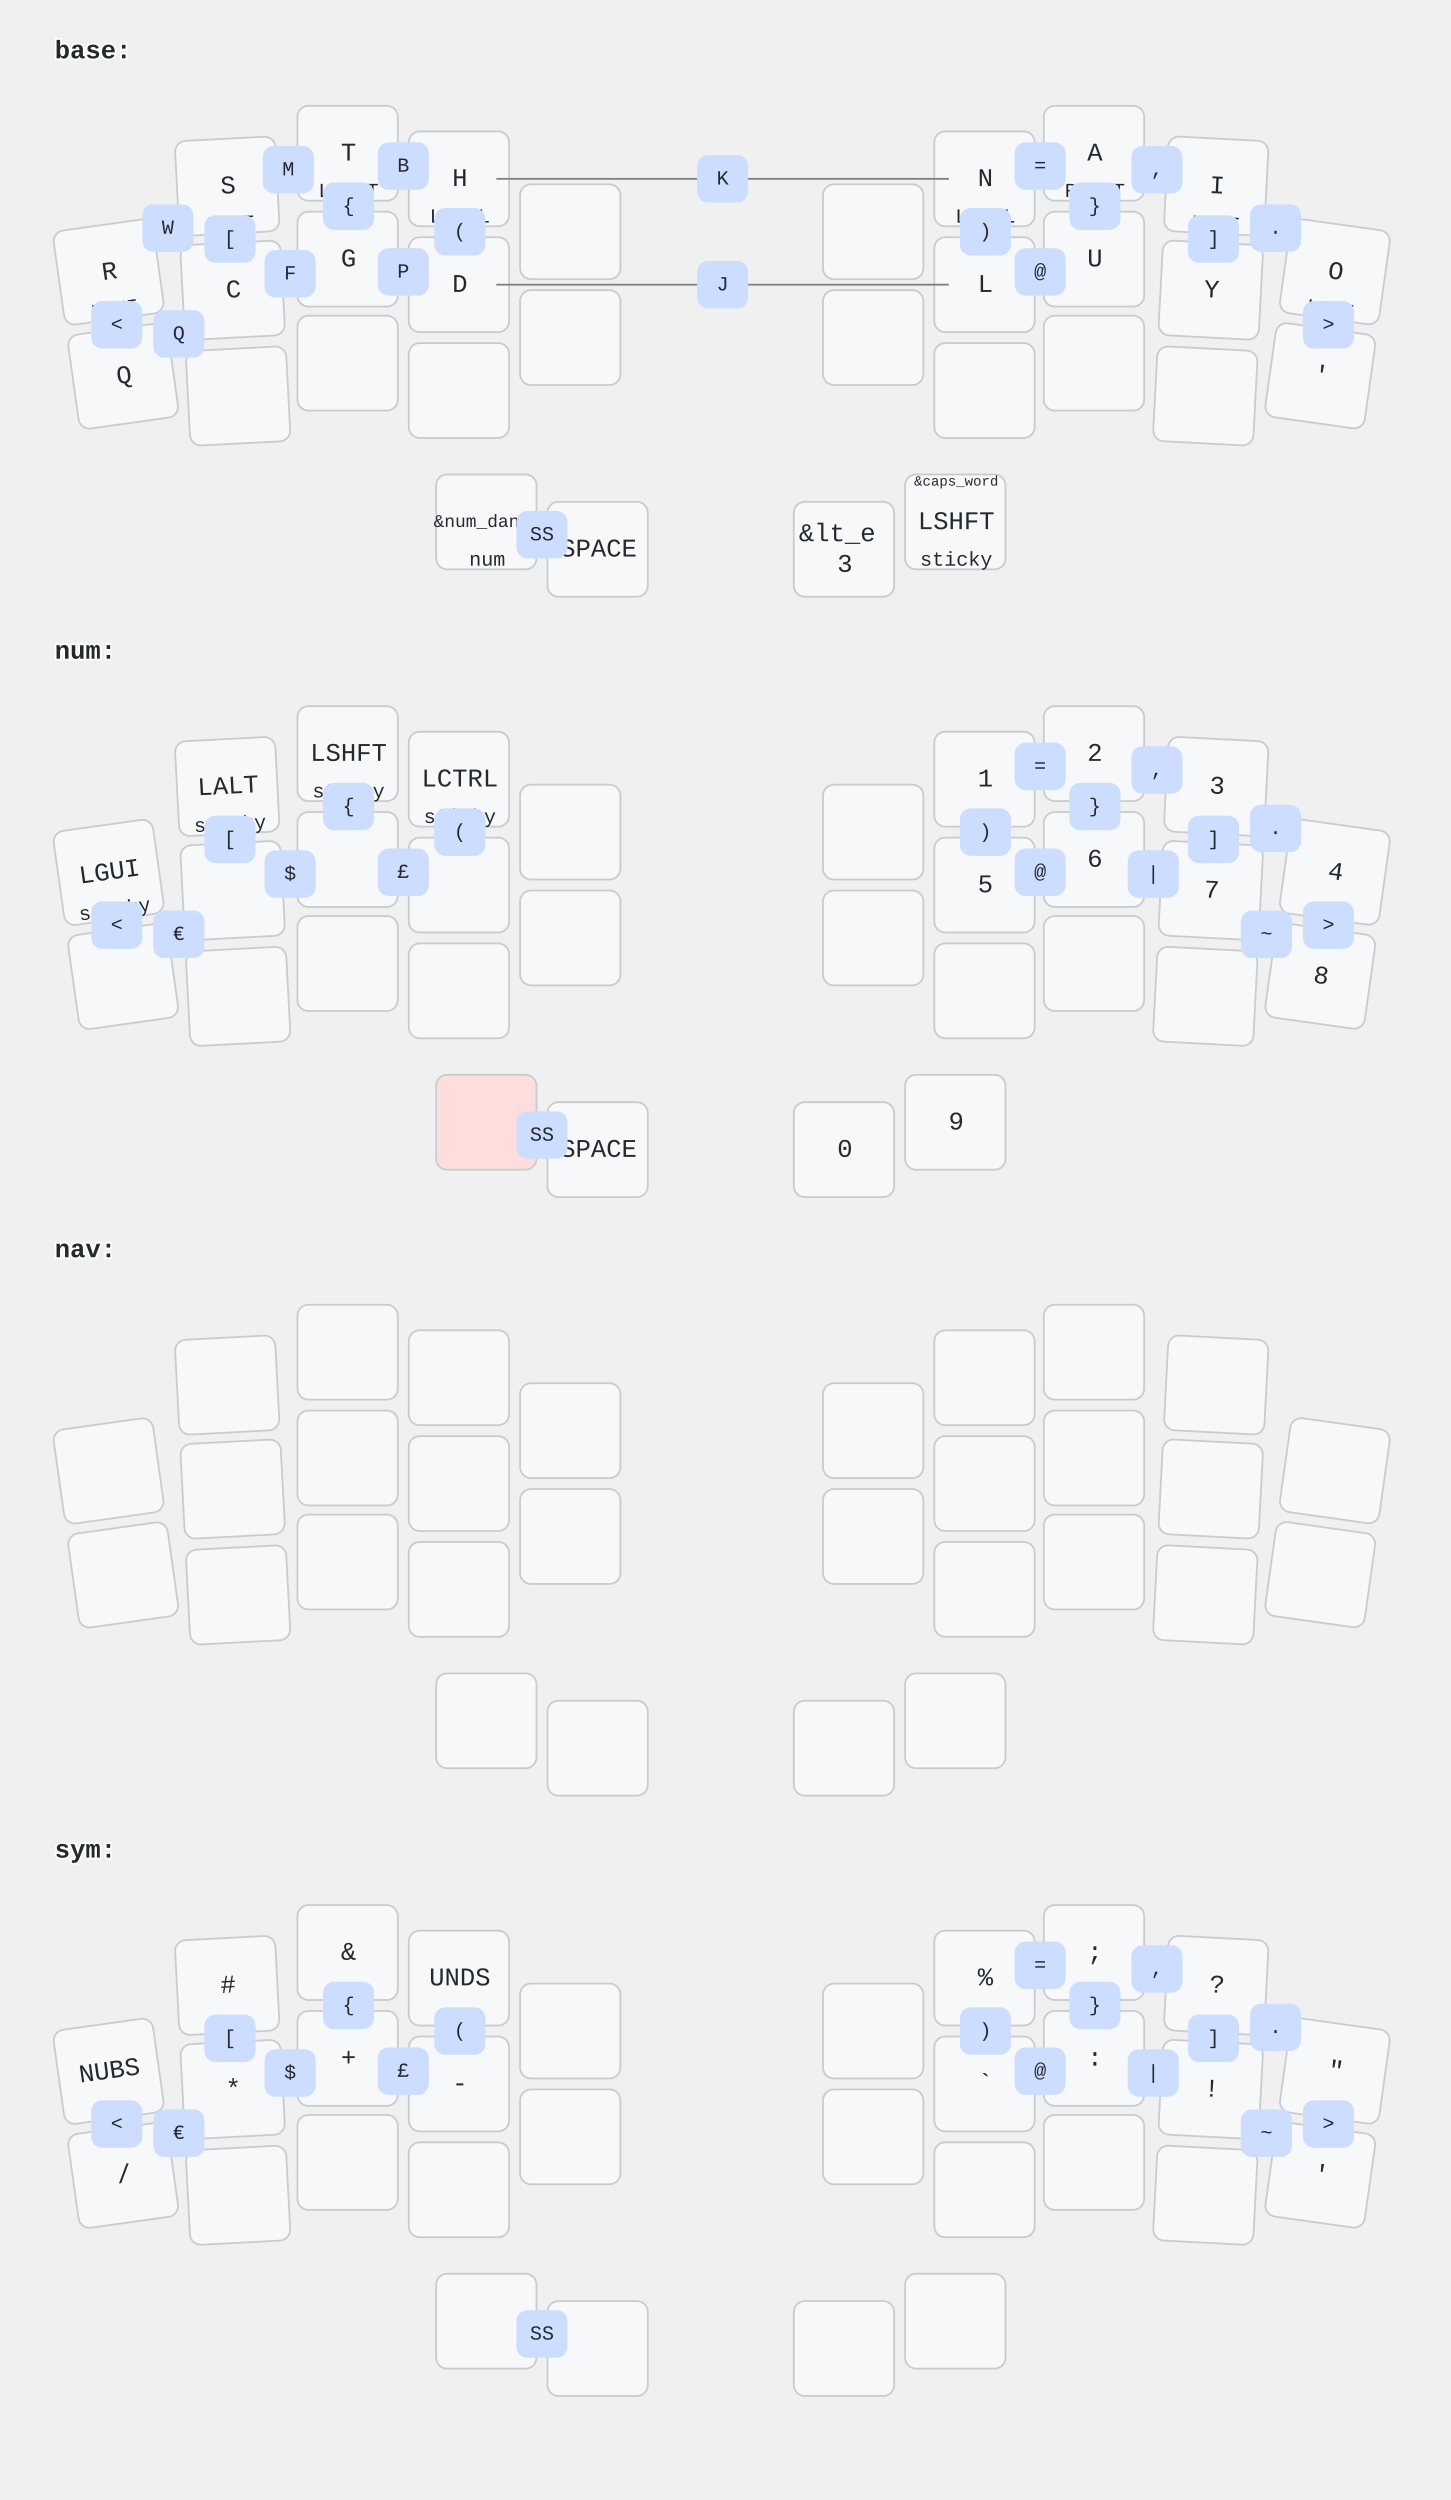
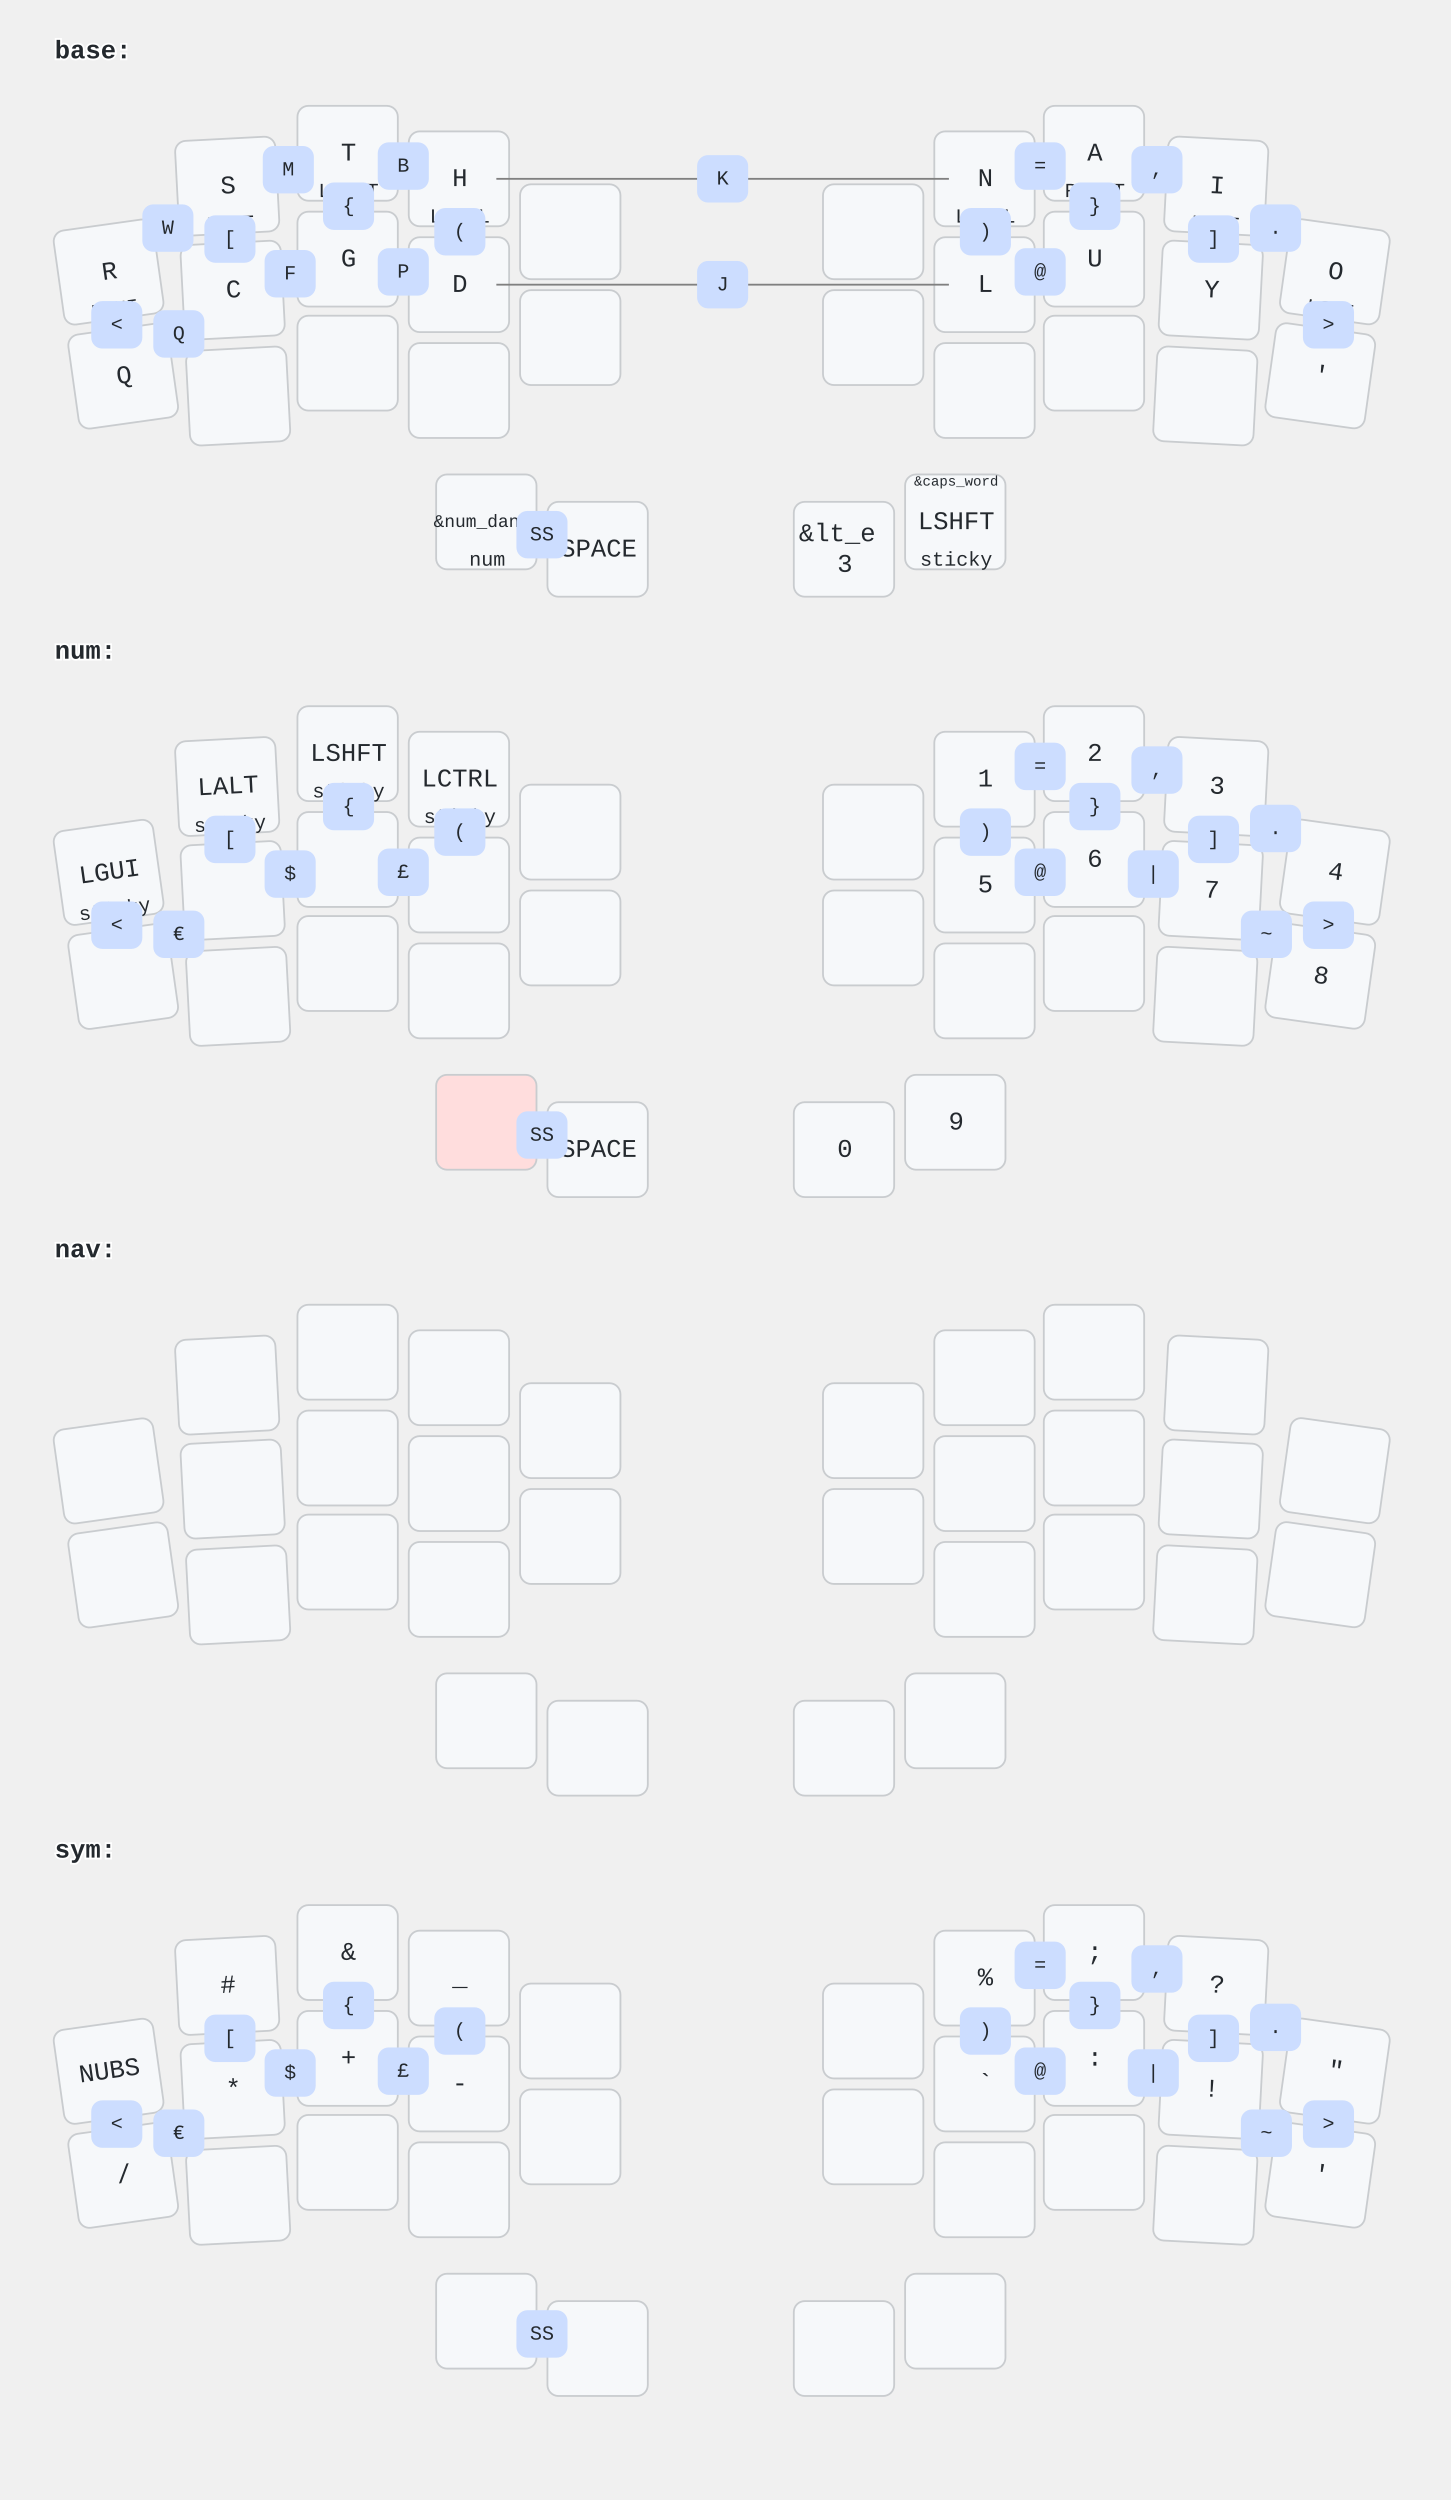
<svg xmlns="http://www.w3.org/2000/svg" width="795" height="1370" viewBox="0 0 795 1370" class="keymap">
  <style>/* inherit t  o force styles through use tags */
svg path {
    fill: inherit;
}

/* font and background color specifications */
svg.keymap {
    font-family: SFMono-Regular,Consolas,Liberation Mono,Menlo,monospace;
    font-size: 14px;
    font-kerning: normal;
    text-rendering: optimizeLegibility;
    fill: #24292e;
}

/* default key styling */
rect.key {
    fill: #f6f8fa;
    stroke: #c9cccf;
    stroke-width: 1;
}

/* default key side styling, only used is draw_key_sides is set */
rect.side {
    filter: brightness(90%);
}

/* color accent for combo boxes */
rect.combo, rect.combo-separate {
    fill: #cdf;
}

/* color accent for held keys */
rect.held, rect.combo.held {
    fill: #fdd;
}

/* color accent for ghost (optional) keys */
rect.ghost, rect.combo.ghost {
    stroke-dasharray: 4, 4;
    stroke-width: 2;
}

text {
    text-anchor: middle;
    dominant-baseline: middle;
}

/* styling for layer labels */
text.label {
    font-weight: bold;
    text-anchor: start;
    stroke: white;
    stroke-width: 2;
    paint-order: stroke;
}

/* styling for combo tap, and key hold/shifted label text */
text.combo, text.hold, text.shifted {
    font-size: 11px;
}

text.hold {
    text-anchor: middle;
    dominant-baseline: auto;
}

text.shifted {
    text-anchor: middle;
    dominant-baseline: hanging;
}

/* styling for hold/shifted label text in combo box */
text.combo.hold, text.combo.shifted {
    font-size: 8px;
}

/* lighter symbol for transparent keys */
text.trans {
    fill: #7b7e81;
}

/* styling for combo dendrons */
path.combo {
    stroke-width: 1;
    stroke: gray;
    fill: none;
}

/* Start Tabler Icons Cleanup */
/* cannot use height/width with glyphs */
.icon-tabler &gt; path {
    fill: inherit;
    stroke: inherit;
    stroke-width: 2;
}
/* hide tabler's default box */
.icon-tabler &gt; path[stroke="none"][fill="none"] {
    visibility: hidden;
}
/* End Tabler Icons Cleanup */
</style>
  <g transform="translate(30, 0)" class="layer-base">
    <text x="0" y="28" class="label">base:</text>
    <g transform="translate(0, 56)">
      <g transform="translate(30, 93) rotate(-8.0)" class="key keypos-0">
        <rect rx="6" ry="6" x="-28" y="-26" width="55" height="52" class="key" />
        <text x="0" y="0" class="key tap">R</text>
        <text x="0" y="24" class="key hold">LGUI</text>
      </g>
      <g transform="translate(95, 46) rotate(-3.0)" class="key keypos-1">
        <rect rx="6" ry="6" x="-28" y="-26" width="55" height="52" class="key" />
        <text x="0" y="0" class="key tap">S</text>
        <text x="0" y="24" class="key hold">LALT</text>
      </g>
      <g transform="translate(161, 28)" class="key keypos-2">
        <rect rx="6" ry="6" x="-28" y="-26" width="55" height="52" class="key" />
        <text x="0" y="0" class="key tap">T</text>
        <text x="0" y="24" class="key hold">LSHFT</text>
      </g>
      <g transform="translate(222, 42)" class="key keypos-3">
        <rect rx="6" ry="6" x="-28" y="-26" width="55" height="52" class="key" />
        <text x="0" y="0" class="key tap">H</text>
        <text x="0" y="24" class="key hold">LCTRL</text>
      </g>
      <g transform="translate(283, 71)" class="key trans keypos-4">
        <rect rx="6" ry="6" x="-28" y="-26" width="55" height="52" class="key trans" />
      </g>
      <g transform="translate(449, 71)" class="key trans keypos-5">
        <rect rx="6" ry="6" x="-28" y="-26" width="55" height="52" class="key trans" />
      </g>
      <g transform="translate(510, 42)" class="key keypos-6">
        <rect rx="6" ry="6" x="-28" y="-26" width="55" height="52" class="key" />
        <text x="0" y="0" class="key tap">N</text>
        <text x="0" y="24" class="key hold">LCTRL</text>
      </g>
      <g transform="translate(570, 28)" class="key keypos-7">
        <rect rx="6" ry="6" x="-28" y="-26" width="55" height="52" class="key" />
        <text x="0" y="0" class="key tap">A</text>
        <text x="0" y="24" class="key hold">RSHFT</text>
      </g>
      <g transform="translate(637, 46) rotate(3.0)" class="key keypos-8">
        <rect rx="6" ry="6" x="-28" y="-26" width="55" height="52" class="key" />
        <text x="0" y="0" class="key tap">I</text>
        <text x="0" y="24" class="key hold">LALT</text>
      </g>
      <g transform="translate(702, 93) rotate(8.0)" class="key keypos-9">
        <rect rx="6" ry="6" x="-28" y="-26" width="55" height="52" class="key" />
        <text x="0" y="0" class="key tap">O</text>
        <text x="0" y="24" class="key hold">LGUI</text>
      </g>
      <g transform="translate(38, 150) rotate(-8.0)" class="key keypos-10">
        <rect rx="6" ry="6" x="-28" y="-26" width="55" height="52" class="key" />
        <text x="0" y="0" class="key tap">Q</text>
      </g>
      <g transform="translate(98, 103) rotate(-3.0)" class="key keypos-11">
        <rect rx="6" ry="6" x="-28" y="-26" width="55" height="52" class="key" />
        <text x="0" y="0" class="key tap">C</text>
      </g>
      <g transform="translate(161, 86)" class="key keypos-12">
        <rect rx="6" ry="6" x="-28" y="-26" width="55" height="52" class="key" />
        <text x="0" y="0" class="key tap">G</text>
      </g>
      <g transform="translate(222, 100)" class="key keypos-13">
        <rect rx="6" ry="6" x="-28" y="-26" width="55" height="52" class="key" />
        <text x="0" y="0" class="key tap">D</text>
      </g>
      <g transform="translate(283, 129)" class="key trans keypos-14">
        <rect rx="6" ry="6" x="-28" y="-26" width="55" height="52" class="key trans" />
      </g>
      <g transform="translate(449, 129)" class="key trans keypos-15">
        <rect rx="6" ry="6" x="-28" y="-26" width="55" height="52" class="key trans" />
      </g>
      <g transform="translate(510, 100)" class="key keypos-16">
        <rect rx="6" ry="6" x="-28" y="-26" width="55" height="52" class="key" />
        <text x="0" y="0" class="key tap">L</text>
      </g>
      <g transform="translate(570, 86)" class="key keypos-17">
        <rect rx="6" ry="6" x="-28" y="-26" width="55" height="52" class="key" />
        <text x="0" y="0" class="key tap">U</text>
      </g>
      <g transform="translate(634, 103) rotate(3.0)" class="key keypos-18">
        <rect rx="6" ry="6" x="-28" y="-26" width="55" height="52" class="key" />
        <text x="0" y="0" class="key tap">Y</text>
      </g>
      <g transform="translate(694, 150) rotate(8.0)" class="key keypos-19">
        <rect rx="6" ry="6" x="-28" y="-26" width="55" height="52" class="key" />
        <text x="0" y="0" class="key tap">'</text>
      </g>
      <g transform="translate(101, 161) rotate(-3.0)" class="key trans keypos-20">
        <rect rx="6" ry="6" x="-28" y="-26" width="55" height="52" class="key trans" />
      </g>
      <g transform="translate(161, 143)" class="key trans keypos-21">
        <rect rx="6" ry="6" x="-28" y="-26" width="55" height="52" class="key trans" />
      </g>
      <g transform="translate(222, 158)" class="key trans keypos-22">
        <rect rx="6" ry="6" x="-28" y="-26" width="55" height="52" class="key trans" />
      </g>
      <g transform="translate(510, 158)" class="key trans keypos-23">
        <rect rx="6" ry="6" x="-28" y="-26" width="55" height="52" class="key trans" />
      </g>
      <g transform="translate(570, 143)" class="key trans keypos-24">
        <rect rx="6" ry="6" x="-28" y="-26" width="55" height="52" class="key trans" />
      </g>
      <g transform="translate(631, 161) rotate(3.0)" class="key trans keypos-25">
        <rect rx="6" ry="6" x="-28" y="-26" width="55" height="52" class="key trans" />
      </g>
      <g transform="translate(237, 230)" class="key keypos-26">
        <rect rx="6" ry="6" x="-28" y="-26" width="55" height="52" class="key" />
        <text x="0" y="0" class="key tap">
          <tspan style="font-size: 70%">&amp;num_dance</tspan>
        </text>
        <text x="0" y="24" class="key hold">num</text>
      </g>
      <g transform="translate(298, 245)" class="key keypos-27">
        <rect rx="6" ry="6" x="-28" y="-26" width="55" height="52" class="key" />
        <text x="0" y="0" class="key tap">SPACE</text>
      </g>
      <g transform="translate(433, 245)" class="key keypos-28">
        <rect rx="6" ry="6" x="-28" y="-26" width="55" height="52" class="key" />
        <text x="0" y="0" class="key tap">
          <tspan x="0" dy="-0.6em">&amp;lt_e</tspan>
          <tspan x="0" dy="1.2em">3</tspan>
        </text>
      </g>
      <g transform="translate(494, 230)" class="key keypos-29">
        <rect rx="6" ry="6" x="-28" y="-26" width="55" height="52" class="key" />
        <text x="0" y="0" class="key tap">LSHFT</text>
        <text x="0" y="24" class="key hold">sticky</text>
        <text x="0" y="-24" class="key shifted">
          <tspan style="font-size: 70%">&amp;caps_word</tspan>
        </text>
      </g>
      <g class="combo combopos-0">
        <rect rx="6" ry="6" x="48" y="56" width="28" height="26" class="combo" />
        <text x="62" y="69" class="combo tap">W</text>
      </g>
      <g class="combo combopos-1">
        <rect rx="6" ry="6" x="114" y="24" width="28" height="26" class="combo" />
        <text x="128" y="37" class="combo tap">M</text>
      </g>
      <g class="combo combopos-2">
        <rect rx="6" ry="6" x="177" y="22" width="28" height="26" class="combo" />
        <text x="191" y="35" class="combo tap">B</text>
      </g>
      <g class="combo combopos-3">
        <path d="M366,42 l-124,0" class="combo" />
        <path d="M366,42 l124,0" class="combo" />
        <rect rx="6" ry="6" x="352" y="29" width="28" height="26" class="combo" />
        <text x="366" y="42" class="combo tap">K</text>
      </g>
      <g class="combo combopos-4">
        <rect rx="6" ry="6" x="526" y="22" width="28" height="26" class="combo" />
        <text x="540" y="35" class="combo tap">=</text>
      </g>
      <g class="combo combopos-5">
        <rect rx="6" ry="6" x="590" y="24" width="28" height="26" class="combo" />
        <text x="604" y="37" class="combo tap">,</text>
      </g>
      <g class="combo combopos-6">
        <rect rx="6" ry="6" x="655" y="56" width="28" height="26" class="combo" />
        <text x="669" y="69" class="combo tap">.</text>
      </g>
      <g class="combo combopos-7">
        <rect rx="6" ry="6" x="54" y="114" width="28" height="26" class="combo" />
        <text x="68" y="127" class="combo tap">Q</text>
      </g>
      <g class="combo combopos-8">
        <rect rx="6" ry="6" x="115" y="81" width="28" height="26" class="combo" />
        <text x="129" y="94" class="combo tap">F</text>
      </g>
      <g class="combo combopos-9">
        <rect rx="6" ry="6" x="177" y="80" width="28" height="26" class="combo" />
        <text x="191" y="93" class="combo tap">P</text>
      </g>
      <g class="combo combopos-10">
        <path d="M366,100 l-124,0" class="combo" />
        <path d="M366,100 l124,0" class="combo" />
        <rect rx="6" ry="6" x="352" y="87" width="28" height="26" class="combo" />
        <text x="366" y="100" class="combo tap">J</text>
      </g>
      <g class="combo combopos-11">
        <rect rx="6" ry="6" x="526" y="80" width="28" height="26" class="combo" />
        <text x="540" y="93" class="combo tap">@</text>
      </g>
      <g class="combo combopos-12">
        <rect rx="6" ry="6" x="253" y="224" width="28" height="26" class="combo" />
        <text x="267" y="237" class="combo tap">SS</text>
      </g>
      <g class="combo combopos-13">
        <rect rx="6" ry="6" x="20" y="109" width="28" height="26" class="combo" />
        <text x="34" y="122" class="combo tap">&lt;</text>
      </g>
      <g class="combo combopos-14">
        <rect rx="6" ry="6" x="82" y="62" width="28" height="26" class="combo" />
        <text x="96" y="75" class="combo tap">[</text>
      </g>
      <g class="combo combopos-15">
        <rect rx="6" ry="6" x="147" y="44" width="28" height="26" class="combo" />
        <text x="161" y="57" class="combo tap">{</text>
      </g>
      <g class="combo combopos-16">
        <rect rx="6" ry="6" x="208" y="58" width="28" height="26" class="combo" />
        <text x="222" y="71" class="combo tap">(</text>
      </g>
      <g class="combo combopos-17">
        <rect rx="6" ry="6" x="496" y="58" width="28" height="26" class="combo" />
        <text x="510" y="71" class="combo tap">)</text>
      </g>
      <g class="combo combopos-18">
        <rect rx="6" ry="6" x="556" y="44" width="28" height="26" class="combo" />
        <text x="570" y="57" class="combo tap">}</text>
      </g>
      <g class="combo combopos-19">
        <rect rx="6" ry="6" x="621" y="62" width="28" height="26" class="combo" />
        <text x="635" y="75" class="combo tap">]</text>
      </g>
      <g class="combo combopos-20">
        <rect rx="6" ry="6" x="684" y="109" width="28" height="26" class="combo" />
        <text x="698" y="122" class="combo tap">&gt;</text>
      </g>
    </g>
  </g>
  <g transform="translate(30, 329)" class="layer-num">
    <text x="0" y="28" class="label">num:</text>
    <g transform="translate(0, 56)">
      <g transform="translate(30, 93) rotate(-8.0)" class="key keypos-0">
        <rect rx="6" ry="6" x="-28" y="-26" width="55" height="52" class="key" />
        <text x="0" y="0" class="key tap">LGUI</text>
        <text x="0" y="24" class="key hold">sticky</text>
      </g>
      <g transform="translate(95, 46) rotate(-3.0)" class="key keypos-1">
        <rect rx="6" ry="6" x="-28" y="-26" width="55" height="52" class="key" />
        <text x="0" y="0" class="key tap">LALT</text>
        <text x="0" y="24" class="key hold">sticky</text>
      </g>
      <g transform="translate(161, 28)" class="key keypos-2">
        <rect rx="6" ry="6" x="-28" y="-26" width="55" height="52" class="key" />
        <text x="0" y="0" class="key tap">LSHFT</text>
        <text x="0" y="24" class="key hold">sticky</text>
      </g>
      <g transform="translate(222, 42)" class="key keypos-3">
        <rect rx="6" ry="6" x="-28" y="-26" width="55" height="52" class="key" />
        <text x="0" y="0" class="key tap">LCTRL</text>
        <text x="0" y="24" class="key hold">sticky</text>
      </g>
      <g transform="translate(283, 71)" class="key trans keypos-4">
        <rect rx="6" ry="6" x="-28" y="-26" width="55" height="52" class="key trans" />
      </g>
      <g transform="translate(449, 71)" class="key trans keypos-5">
        <rect rx="6" ry="6" x="-28" y="-26" width="55" height="52" class="key trans" />
      </g>
      <g transform="translate(510, 42)" class="key keypos-6">
        <rect rx="6" ry="6" x="-28" y="-26" width="55" height="52" class="key" />
        <text x="0" y="0" class="key tap">1</text>
      </g>
      <g transform="translate(570, 28)" class="key keypos-7">
        <rect rx="6" ry="6" x="-28" y="-26" width="55" height="52" class="key" />
        <text x="0" y="0" class="key tap">2</text>
      </g>
      <g transform="translate(637, 46) rotate(3.0)" class="key keypos-8">
        <rect rx="6" ry="6" x="-28" y="-26" width="55" height="52" class="key" />
        <text x="0" y="0" class="key tap">3</text>
      </g>
      <g transform="translate(702, 93) rotate(8.0)" class="key keypos-9">
        <rect rx="6" ry="6" x="-28" y="-26" width="55" height="52" class="key" />
        <text x="0" y="0" class="key tap">4</text>
      </g>
      <g transform="translate(38, 150) rotate(-8.0)" class="key trans keypos-10">
        <rect rx="6" ry="6" x="-28" y="-26" width="55" height="52" class="key trans" />
      </g>
      <g transform="translate(98, 103) rotate(-3.0)" class="key trans keypos-11">
        <rect rx="6" ry="6" x="-28" y="-26" width="55" height="52" class="key trans" />
      </g>
      <g transform="translate(161, 86)" class="key trans keypos-12">
        <rect rx="6" ry="6" x="-28" y="-26" width="55" height="52" class="key trans" />
      </g>
      <g transform="translate(222, 100)" class="key trans keypos-13">
        <rect rx="6" ry="6" x="-28" y="-26" width="55" height="52" class="key trans" />
      </g>
      <g transform="translate(283, 129)" class="key trans keypos-14">
        <rect rx="6" ry="6" x="-28" y="-26" width="55" height="52" class="key trans" />
      </g>
      <g transform="translate(449, 129)" class="key trans keypos-15">
        <rect rx="6" ry="6" x="-28" y="-26" width="55" height="52" class="key trans" />
      </g>
      <g transform="translate(510, 100)" class="key keypos-16">
        <rect rx="6" ry="6" x="-28" y="-26" width="55" height="52" class="key" />
        <text x="0" y="0" class="key tap">5</text>
      </g>
      <g transform="translate(570, 86)" class="key keypos-17">
        <rect rx="6" ry="6" x="-28" y="-26" width="55" height="52" class="key" />
        <text x="0" y="0" class="key tap">6</text>
      </g>
      <g transform="translate(634, 103) rotate(3.0)" class="key keypos-18">
        <rect rx="6" ry="6" x="-28" y="-26" width="55" height="52" class="key" />
        <text x="0" y="0" class="key tap">7</text>
      </g>
      <g transform="translate(694, 150) rotate(8.0)" class="key keypos-19">
        <rect rx="6" ry="6" x="-28" y="-26" width="55" height="52" class="key" />
        <text x="0" y="0" class="key tap">8</text>
      </g>
      <g transform="translate(101, 161) rotate(-3.0)" class="key trans keypos-20">
        <rect rx="6" ry="6" x="-28" y="-26" width="55" height="52" class="key trans" />
      </g>
      <g transform="translate(161, 143)" class="key trans keypos-21">
        <rect rx="6" ry="6" x="-28" y="-26" width="55" height="52" class="key trans" />
      </g>
      <g transform="translate(222, 158)" class="key trans keypos-22">
        <rect rx="6" ry="6" x="-28" y="-26" width="55" height="52" class="key trans" />
      </g>
      <g transform="translate(510, 158)" class="key trans keypos-23">
        <rect rx="6" ry="6" x="-28" y="-26" width="55" height="52" class="key trans" />
      </g>
      <g transform="translate(570, 143)" class="key trans keypos-24">
        <rect rx="6" ry="6" x="-28" y="-26" width="55" height="52" class="key trans" />
      </g>
      <g transform="translate(631, 161) rotate(3.0)" class="key trans keypos-25">
        <rect rx="6" ry="6" x="-28" y="-26" width="55" height="52" class="key trans" />
      </g>
      <g transform="translate(237, 230)" class="key held keypos-26">
        <rect rx="6" ry="6" x="-28" y="-26" width="55" height="52" class="key held" />
      </g>
      <g transform="translate(298, 245)" class="key keypos-27">
        <rect rx="6" ry="6" x="-28" y="-26" width="55" height="52" class="key" />
        <text x="0" y="0" class="key tap">SPACE</text>
      </g>
      <g transform="translate(433, 245)" class="key keypos-28">
        <rect rx="6" ry="6" x="-28" y="-26" width="55" height="52" class="key" />
        <text x="0" y="0" class="key tap">0</text>
      </g>
      <g transform="translate(494, 230)" class="key keypos-29">
        <rect rx="6" ry="6" x="-28" y="-26" width="55" height="52" class="key" />
        <text x="0" y="0" class="key tap">9</text>
      </g>
      <g class="combo combopos-0">
        <rect rx="6" ry="6" x="526" y="22" width="28" height="26" class="combo" />
        <text x="540" y="35" class="combo tap">=</text>
      </g>
      <g class="combo combopos-1">
        <rect rx="6" ry="6" x="590" y="24" width="28" height="26" class="combo" />
        <text x="604" y="37" class="combo tap">,</text>
      </g>
      <g class="combo combopos-2">
        <rect rx="6" ry="6" x="655" y="56" width="28" height="26" class="combo" />
        <text x="669" y="69" class="combo tap">.</text>
      </g>
      <g class="combo combopos-3">
        <rect rx="6" ry="6" x="526" y="80" width="28" height="26" class="combo" />
        <text x="540" y="93" class="combo tap">@</text>
      </g>
      <g class="combo combopos-4">
        <rect rx="6" ry="6" x="253" y="224" width="28" height="26" class="combo" />
        <text x="267" y="237" class="combo tap">SS</text>
      </g>
      <g class="combo combopos-5">
        <rect rx="6" ry="6" x="20" y="109" width="28" height="26" class="combo" />
        <text x="34" y="122" class="combo tap">&lt;</text>
      </g>
      <g class="combo combopos-6">
        <rect rx="6" ry="6" x="82" y="62" width="28" height="26" class="combo" />
        <text x="96" y="75" class="combo tap">[</text>
      </g>
      <g class="combo combopos-7">
        <rect rx="6" ry="6" x="147" y="44" width="28" height="26" class="combo" />
        <text x="161" y="57" class="combo tap">{</text>
      </g>
      <g class="combo combopos-8">
        <rect rx="6" ry="6" x="208" y="58" width="28" height="26" class="combo" />
        <text x="222" y="71" class="combo tap">(</text>
      </g>
      <g class="combo combopos-9">
        <rect rx="6" ry="6" x="496" y="58" width="28" height="26" class="combo" />
        <text x="510" y="71" class="combo tap">)</text>
      </g>
      <g class="combo combopos-10">
        <rect rx="6" ry="6" x="556" y="44" width="28" height="26" class="combo" />
        <text x="570" y="57" class="combo tap">}</text>
      </g>
      <g class="combo combopos-11">
        <rect rx="6" ry="6" x="621" y="62" width="28" height="26" class="combo" />
        <text x="635" y="75" class="combo tap">]</text>
      </g>
      <g class="combo combopos-12">
        <rect rx="6" ry="6" x="684" y="109" width="28" height="26" class="combo" />
        <text x="698" y="122" class="combo tap">&gt;</text>
      </g>
      <g class="combo combopos-13">
        <rect rx="6" ry="6" x="54" y="114" width="28" height="26" class="combo" />
        <text x="68" y="127" class="combo tap">€</text>
      </g>
      <g class="combo combopos-14">
        <rect rx="6" ry="6" x="115" y="81" width="28" height="26" class="combo" />
        <text x="129" y="94" class="combo tap">$</text>
      </g>
      <g class="combo combopos-15">
        <rect rx="6" ry="6" x="177" y="80" width="28" height="26" class="combo" />
        <text x="191" y="93" class="combo tap">£</text>
      </g>
      <g class="combo combopos-16">
        <rect rx="6" ry="6" x="588" y="81" width="28" height="26" class="combo" />
        <text x="602" y="94" class="combo tap">|</text>
      </g>
      <g class="combo combopos-17">
        <rect rx="6" ry="6" x="650" y="114" width="28" height="26" class="combo" />
        <text x="664" y="127" class="combo tap">~</text>
      </g>
    </g>
  </g>
  <g transform="translate(30, 657)" class="layer-nav">
    <text x="0" y="28" class="label">nav:</text>
    <g transform="translate(0, 56)">
      <g transform="translate(30, 93) rotate(-8.0)" class="key trans keypos-0">
        <rect rx="6" ry="6" x="-28" y="-26" width="55" height="52" class="key trans" />
      </g>
      <g transform="translate(95, 46) rotate(-3.0)" class="key trans keypos-1">
        <rect rx="6" ry="6" x="-28" y="-26" width="55" height="52" class="key trans" />
      </g>
      <g transform="translate(161, 28)" class="key trans keypos-2">
        <rect rx="6" ry="6" x="-28" y="-26" width="55" height="52" class="key trans" />
      </g>
      <g transform="translate(222, 42)" class="key trans keypos-3">
        <rect rx="6" ry="6" x="-28" y="-26" width="55" height="52" class="key trans" />
      </g>
      <g transform="translate(283, 71)" class="key trans keypos-4">
        <rect rx="6" ry="6" x="-28" y="-26" width="55" height="52" class="key trans" />
      </g>
      <g transform="translate(449, 71)" class="key trans keypos-5">
        <rect rx="6" ry="6" x="-28" y="-26" width="55" height="52" class="key trans" />
      </g>
      <g transform="translate(510, 42)" class="key trans keypos-6">
        <rect rx="6" ry="6" x="-28" y="-26" width="55" height="52" class="key trans" />
      </g>
      <g transform="translate(570, 28)" class="key trans keypos-7">
        <rect rx="6" ry="6" x="-28" y="-26" width="55" height="52" class="key trans" />
      </g>
      <g transform="translate(637, 46) rotate(3.0)" class="key trans keypos-8">
        <rect rx="6" ry="6" x="-28" y="-26" width="55" height="52" class="key trans" />
      </g>
      <g transform="translate(702, 93) rotate(8.0)" class="key trans keypos-9">
        <rect rx="6" ry="6" x="-28" y="-26" width="55" height="52" class="key trans" />
      </g>
      <g transform="translate(38, 150) rotate(-8.0)" class="key trans keypos-10">
        <rect rx="6" ry="6" x="-28" y="-26" width="55" height="52" class="key trans" />
      </g>
      <g transform="translate(98, 103) rotate(-3.0)" class="key trans keypos-11">
        <rect rx="6" ry="6" x="-28" y="-26" width="55" height="52" class="key trans" />
      </g>
      <g transform="translate(161, 86)" class="key trans keypos-12">
        <rect rx="6" ry="6" x="-28" y="-26" width="55" height="52" class="key trans" />
      </g>
      <g transform="translate(222, 100)" class="key trans keypos-13">
        <rect rx="6" ry="6" x="-28" y="-26" width="55" height="52" class="key trans" />
      </g>
      <g transform="translate(283, 129)" class="key trans keypos-14">
        <rect rx="6" ry="6" x="-28" y="-26" width="55" height="52" class="key trans" />
      </g>
      <g transform="translate(449, 129)" class="key trans keypos-15">
        <rect rx="6" ry="6" x="-28" y="-26" width="55" height="52" class="key trans" />
      </g>
      <g transform="translate(510, 100)" class="key trans keypos-16">
        <rect rx="6" ry="6" x="-28" y="-26" width="55" height="52" class="key trans" />
      </g>
      <g transform="translate(570, 86)" class="key trans keypos-17">
        <rect rx="6" ry="6" x="-28" y="-26" width="55" height="52" class="key trans" />
      </g>
      <g transform="translate(634, 103) rotate(3.0)" class="key trans keypos-18">
        <rect rx="6" ry="6" x="-28" y="-26" width="55" height="52" class="key trans" />
      </g>
      <g transform="translate(694, 150) rotate(8.0)" class="key trans keypos-19">
        <rect rx="6" ry="6" x="-28" y="-26" width="55" height="52" class="key trans" />
      </g>
      <g transform="translate(101, 161) rotate(-3.0)" class="key trans keypos-20">
        <rect rx="6" ry="6" x="-28" y="-26" width="55" height="52" class="key trans" />
      </g>
      <g transform="translate(161, 143)" class="key trans keypos-21">
        <rect rx="6" ry="6" x="-28" y="-26" width="55" height="52" class="key trans" />
      </g>
      <g transform="translate(222, 158)" class="key trans keypos-22">
        <rect rx="6" ry="6" x="-28" y="-26" width="55" height="52" class="key trans" />
      </g>
      <g transform="translate(510, 158)" class="key trans keypos-23">
        <rect rx="6" ry="6" x="-28" y="-26" width="55" height="52" class="key trans" />
      </g>
      <g transform="translate(570, 143)" class="key trans keypos-24">
        <rect rx="6" ry="6" x="-28" y="-26" width="55" height="52" class="key trans" />
      </g>
      <g transform="translate(631, 161) rotate(3.0)" class="key trans keypos-25">
        <rect rx="6" ry="6" x="-28" y="-26" width="55" height="52" class="key trans" />
      </g>
      <g transform="translate(237, 230)" class="key trans keypos-26">
        <rect rx="6" ry="6" x="-28" y="-26" width="55" height="52" class="key trans" />
      </g>
      <g transform="translate(298, 245)" class="key trans keypos-27">
        <rect rx="6" ry="6" x="-28" y="-26" width="55" height="52" class="key trans" />
      </g>
      <g transform="translate(433, 245)" class="key trans keypos-28">
        <rect rx="6" ry="6" x="-28" y="-26" width="55" height="52" class="key trans" />
      </g>
      <g transform="translate(494, 230)" class="key trans keypos-29">
        <rect rx="6" ry="6" x="-28" y="-26" width="55" height="52" class="key trans" />
      </g>
    </g>
  </g>
  <g transform="translate(30, 986)" class="layer-sym">
    <text x="0" y="28" class="label">sym:</text>
    <g transform="translate(0, 56)">
      <g transform="translate(30, 93) rotate(-8.0)" class="key keypos-0">
        <rect rx="6" ry="6" x="-28" y="-26" width="55" height="52" class="key" />
        <text x="0" y="0" class="key tap">NUBS</text>
      </g>
      <g transform="translate(95, 46) rotate(-3.0)" class="key keypos-1">
        <rect rx="6" ry="6" x="-28" y="-26" width="55" height="52" class="key" />
        <text x="0" y="0" class="key tap">#</text>
      </g>
      <g transform="translate(161, 28)" class="key keypos-2">
        <rect rx="6" ry="6" x="-28" y="-26" width="55" height="52" class="key" />
        <text x="0" y="0" class="key tap">&amp;</text>
      </g>
      <g transform="translate(222, 42)" class="key keypos-3">
        <rect rx="6" ry="6" x="-28" y="-26" width="55" height="52" class="key" />
-         <text x="0" y="0" class="key tap">UNDS</text>
+         <text x="0" y="0" class="key tap">_</text>
      </g>
      <g transform="translate(283, 71)" class="key trans keypos-4">
        <rect rx="6" ry="6" x="-28" y="-26" width="55" height="52" class="key trans" />
      </g>
      <g transform="translate(449, 71)" class="key trans keypos-5">
        <rect rx="6" ry="6" x="-28" y="-26" width="55" height="52" class="key trans" />
      </g>
      <g transform="translate(510, 42)" class="key keypos-6">
        <rect rx="6" ry="6" x="-28" y="-26" width="55" height="52" class="key" />
        <text x="0" y="0" class="key tap">%</text>
      </g>
      <g transform="translate(570, 28)" class="key keypos-7">
        <rect rx="6" ry="6" x="-28" y="-26" width="55" height="52" class="key" />
        <text x="0" y="0" class="key tap">;</text>
      </g>
      <g transform="translate(637, 46) rotate(3.0)" class="key keypos-8">
        <rect rx="6" ry="6" x="-28" y="-26" width="55" height="52" class="key" />
        <text x="0" y="0" class="key tap">?</text>
      </g>
      <g transform="translate(702, 93) rotate(8.0)" class="key keypos-9">
        <rect rx="6" ry="6" x="-28" y="-26" width="55" height="52" class="key" />
        <text x="0" y="0" class="key tap">"</text>
      </g>
      <g transform="translate(38, 150) rotate(-8.0)" class="key keypos-10">
        <rect rx="6" ry="6" x="-28" y="-26" width="55" height="52" class="key" />
        <text x="0" y="0" class="key tap">/</text>
      </g>
      <g transform="translate(98, 103) rotate(-3.0)" class="key keypos-11">
        <rect rx="6" ry="6" x="-28" y="-26" width="55" height="52" class="key" />
        <text x="0" y="0" class="key tap">*</text>
      </g>
      <g transform="translate(161, 86)" class="key keypos-12">
        <rect rx="6" ry="6" x="-28" y="-26" width="55" height="52" class="key" />
        <text x="0" y="0" class="key tap">+</text>
      </g>
      <g transform="translate(222, 100)" class="key keypos-13">
        <rect rx="6" ry="6" x="-28" y="-26" width="55" height="52" class="key" />
        <text x="0" y="0" class="key tap">-</text>
      </g>
      <g transform="translate(283, 129)" class="key trans keypos-14">
        <rect rx="6" ry="6" x="-28" y="-26" width="55" height="52" class="key trans" />
      </g>
      <g transform="translate(449, 129)" class="key trans keypos-15">
        <rect rx="6" ry="6" x="-28" y="-26" width="55" height="52" class="key trans" />
      </g>
      <g transform="translate(510, 100)" class="key keypos-16">
        <rect rx="6" ry="6" x="-28" y="-26" width="55" height="52" class="key" />
        <text x="0" y="0" class="key tap">`</text>
      </g>
      <g transform="translate(570, 86)" class="key keypos-17">
        <rect rx="6" ry="6" x="-28" y="-26" width="55" height="52" class="key" />
        <text x="0" y="0" class="key tap">:</text>
      </g>
      <g transform="translate(634, 103) rotate(3.0)" class="key keypos-18">
        <rect rx="6" ry="6" x="-28" y="-26" width="55" height="52" class="key" />
        <text x="0" y="0" class="key tap">!</text>
      </g>
      <g transform="translate(694, 150) rotate(8.0)" class="key keypos-19">
        <rect rx="6" ry="6" x="-28" y="-26" width="55" height="52" class="key" />
        <text x="0" y="0" class="key tap">'</text>
      </g>
      <g transform="translate(101, 161) rotate(-3.0)" class="key trans keypos-20">
        <rect rx="6" ry="6" x="-28" y="-26" width="55" height="52" class="key trans" />
      </g>
      <g transform="translate(161, 143)" class="key trans keypos-21">
        <rect rx="6" ry="6" x="-28" y="-26" width="55" height="52" class="key trans" />
      </g>
      <g transform="translate(222, 158)" class="key trans keypos-22">
        <rect rx="6" ry="6" x="-28" y="-26" width="55" height="52" class="key trans" />
      </g>
      <g transform="translate(510, 158)" class="key trans keypos-23">
        <rect rx="6" ry="6" x="-28" y="-26" width="55" height="52" class="key trans" />
      </g>
      <g transform="translate(570, 143)" class="key trans keypos-24">
        <rect rx="6" ry="6" x="-28" y="-26" width="55" height="52" class="key trans" />
      </g>
      <g transform="translate(631, 161) rotate(3.0)" class="key trans keypos-25">
        <rect rx="6" ry="6" x="-28" y="-26" width="55" height="52" class="key trans" />
      </g>
      <g transform="translate(237, 230)" class="key trans keypos-26">
        <rect rx="6" ry="6" x="-28" y="-26" width="55" height="52" class="key trans" />
      </g>
      <g transform="translate(298, 245)" class="key trans keypos-27">
        <rect rx="6" ry="6" x="-28" y="-26" width="55" height="52" class="key trans" />
      </g>
      <g transform="translate(433, 245)" class="key trans keypos-28">
        <rect rx="6" ry="6" x="-28" y="-26" width="55" height="52" class="key trans" />
      </g>
      <g transform="translate(494, 230)" class="key trans keypos-29">
        <rect rx="6" ry="6" x="-28" y="-26" width="55" height="52" class="key trans" />
      </g>
      <g class="combo combopos-0">
        <rect rx="6" ry="6" x="526" y="22" width="28" height="26" class="combo" />
        <text x="540" y="35" class="combo tap">=</text>
      </g>
      <g class="combo combopos-1">
        <rect rx="6" ry="6" x="590" y="24" width="28" height="26" class="combo" />
        <text x="604" y="37" class="combo tap">,</text>
      </g>
      <g class="combo combopos-2">
        <rect rx="6" ry="6" x="655" y="56" width="28" height="26" class="combo" />
        <text x="669" y="69" class="combo tap">.</text>
      </g>
      <g class="combo combopos-3">
        <rect rx="6" ry="6" x="526" y="80" width="28" height="26" class="combo" />
        <text x="540" y="93" class="combo tap">@</text>
      </g>
      <g class="combo combopos-4">
        <rect rx="6" ry="6" x="253" y="224" width="28" height="26" class="combo" />
        <text x="267" y="237" class="combo tap">SS</text>
      </g>
      <g class="combo combopos-5">
        <rect rx="6" ry="6" x="20" y="109" width="28" height="26" class="combo" />
        <text x="34" y="122" class="combo tap">&lt;</text>
      </g>
      <g class="combo combopos-6">
        <rect rx="6" ry="6" x="82" y="62" width="28" height="26" class="combo" />
        <text x="96" y="75" class="combo tap">[</text>
      </g>
      <g class="combo combopos-7">
        <rect rx="6" ry="6" x="147" y="44" width="28" height="26" class="combo" />
        <text x="161" y="57" class="combo tap">{</text>
      </g>
      <g class="combo combopos-8">
        <rect rx="6" ry="6" x="208" y="58" width="28" height="26" class="combo" />
        <text x="222" y="71" class="combo tap">(</text>
      </g>
      <g class="combo combopos-9">
        <rect rx="6" ry="6" x="496" y="58" width="28" height="26" class="combo" />
        <text x="510" y="71" class="combo tap">)</text>
      </g>
      <g class="combo combopos-10">
        <rect rx="6" ry="6" x="556" y="44" width="28" height="26" class="combo" />
        <text x="570" y="57" class="combo tap">}</text>
      </g>
      <g class="combo combopos-11">
        <rect rx="6" ry="6" x="621" y="62" width="28" height="26" class="combo" />
        <text x="635" y="75" class="combo tap">]</text>
      </g>
      <g class="combo combopos-12">
        <rect rx="6" ry="6" x="684" y="109" width="28" height="26" class="combo" />
        <text x="698" y="122" class="combo tap">&gt;</text>
      </g>
      <g class="combo combopos-13">
        <rect rx="6" ry="6" x="54" y="114" width="28" height="26" class="combo" />
        <text x="68" y="127" class="combo tap">€</text>
      </g>
      <g class="combo combopos-14">
        <rect rx="6" ry="6" x="115" y="81" width="28" height="26" class="combo" />
        <text x="129" y="94" class="combo tap">$</text>
      </g>
      <g class="combo combopos-15">
        <rect rx="6" ry="6" x="177" y="80" width="28" height="26" class="combo" />
        <text x="191" y="93" class="combo tap">£</text>
      </g>
      <g class="combo combopos-16">
        <rect rx="6" ry="6" x="588" y="81" width="28" height="26" class="combo" />
        <text x="602" y="94" class="combo tap">|</text>
      </g>
      <g class="combo combopos-17">
        <rect rx="6" ry="6" x="650" y="114" width="28" height="26" class="combo" />
        <text x="664" y="127" class="combo tap">~</text>
      </g>
    </g>
  </g>
</svg>
